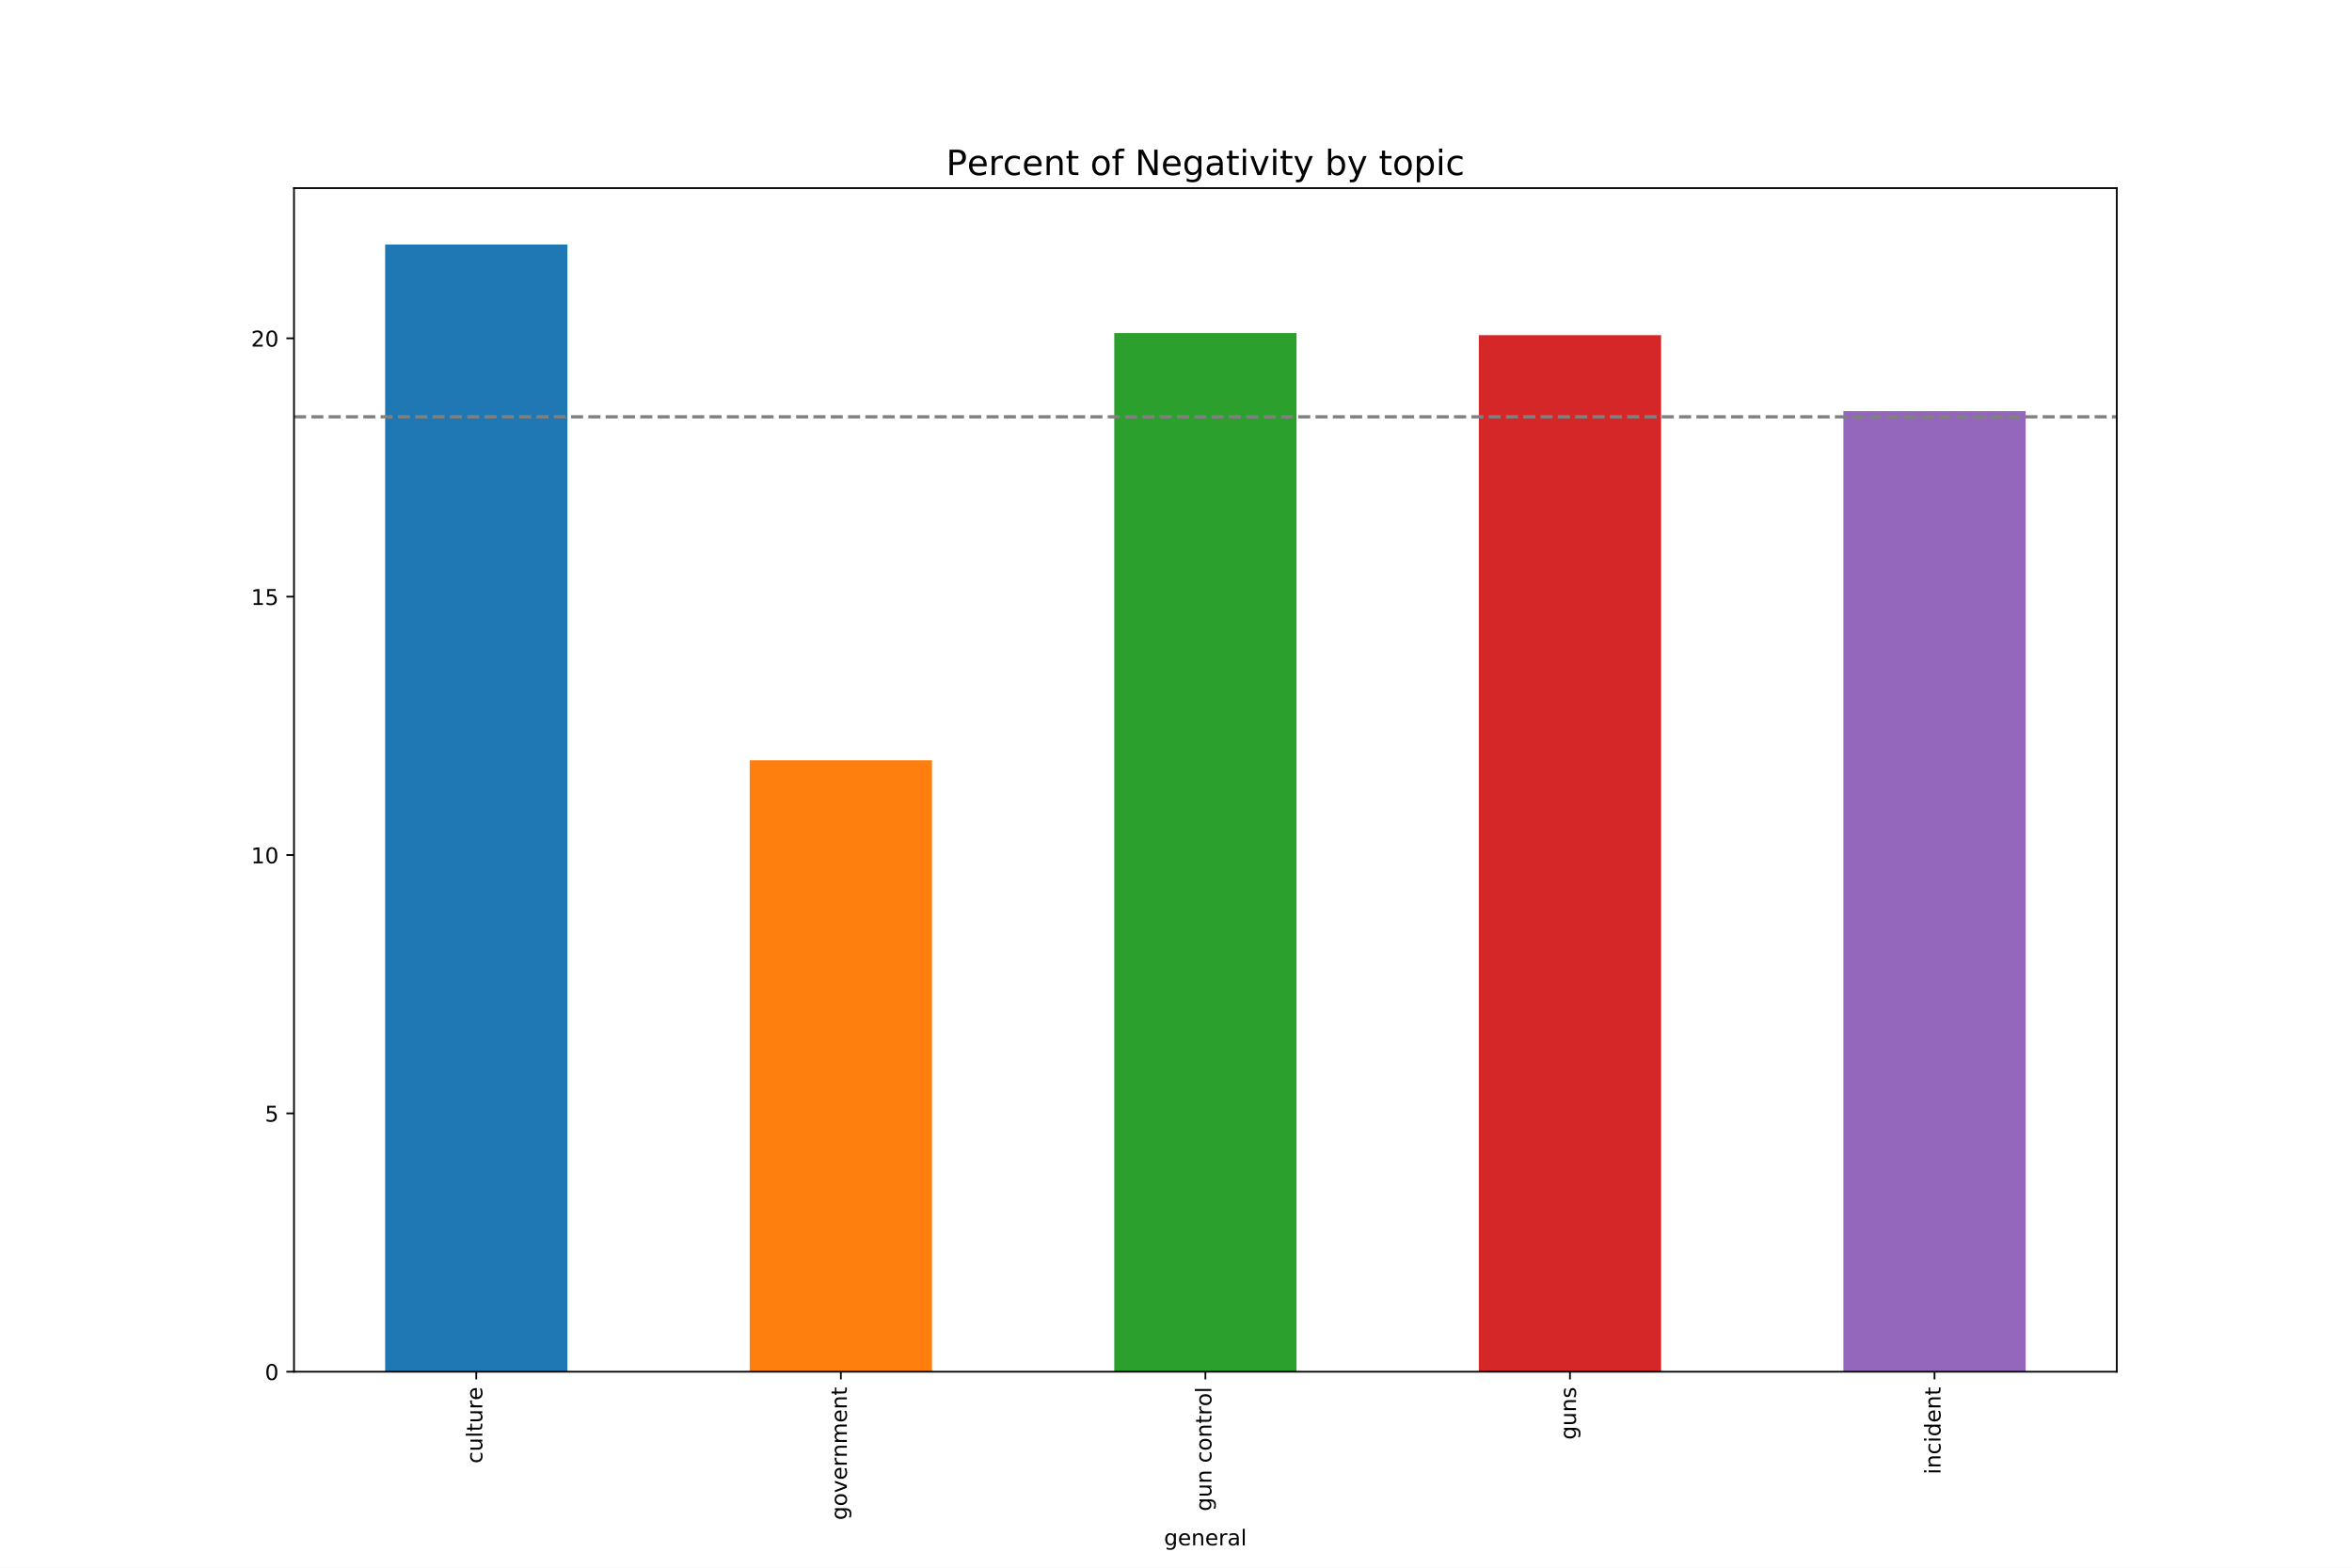
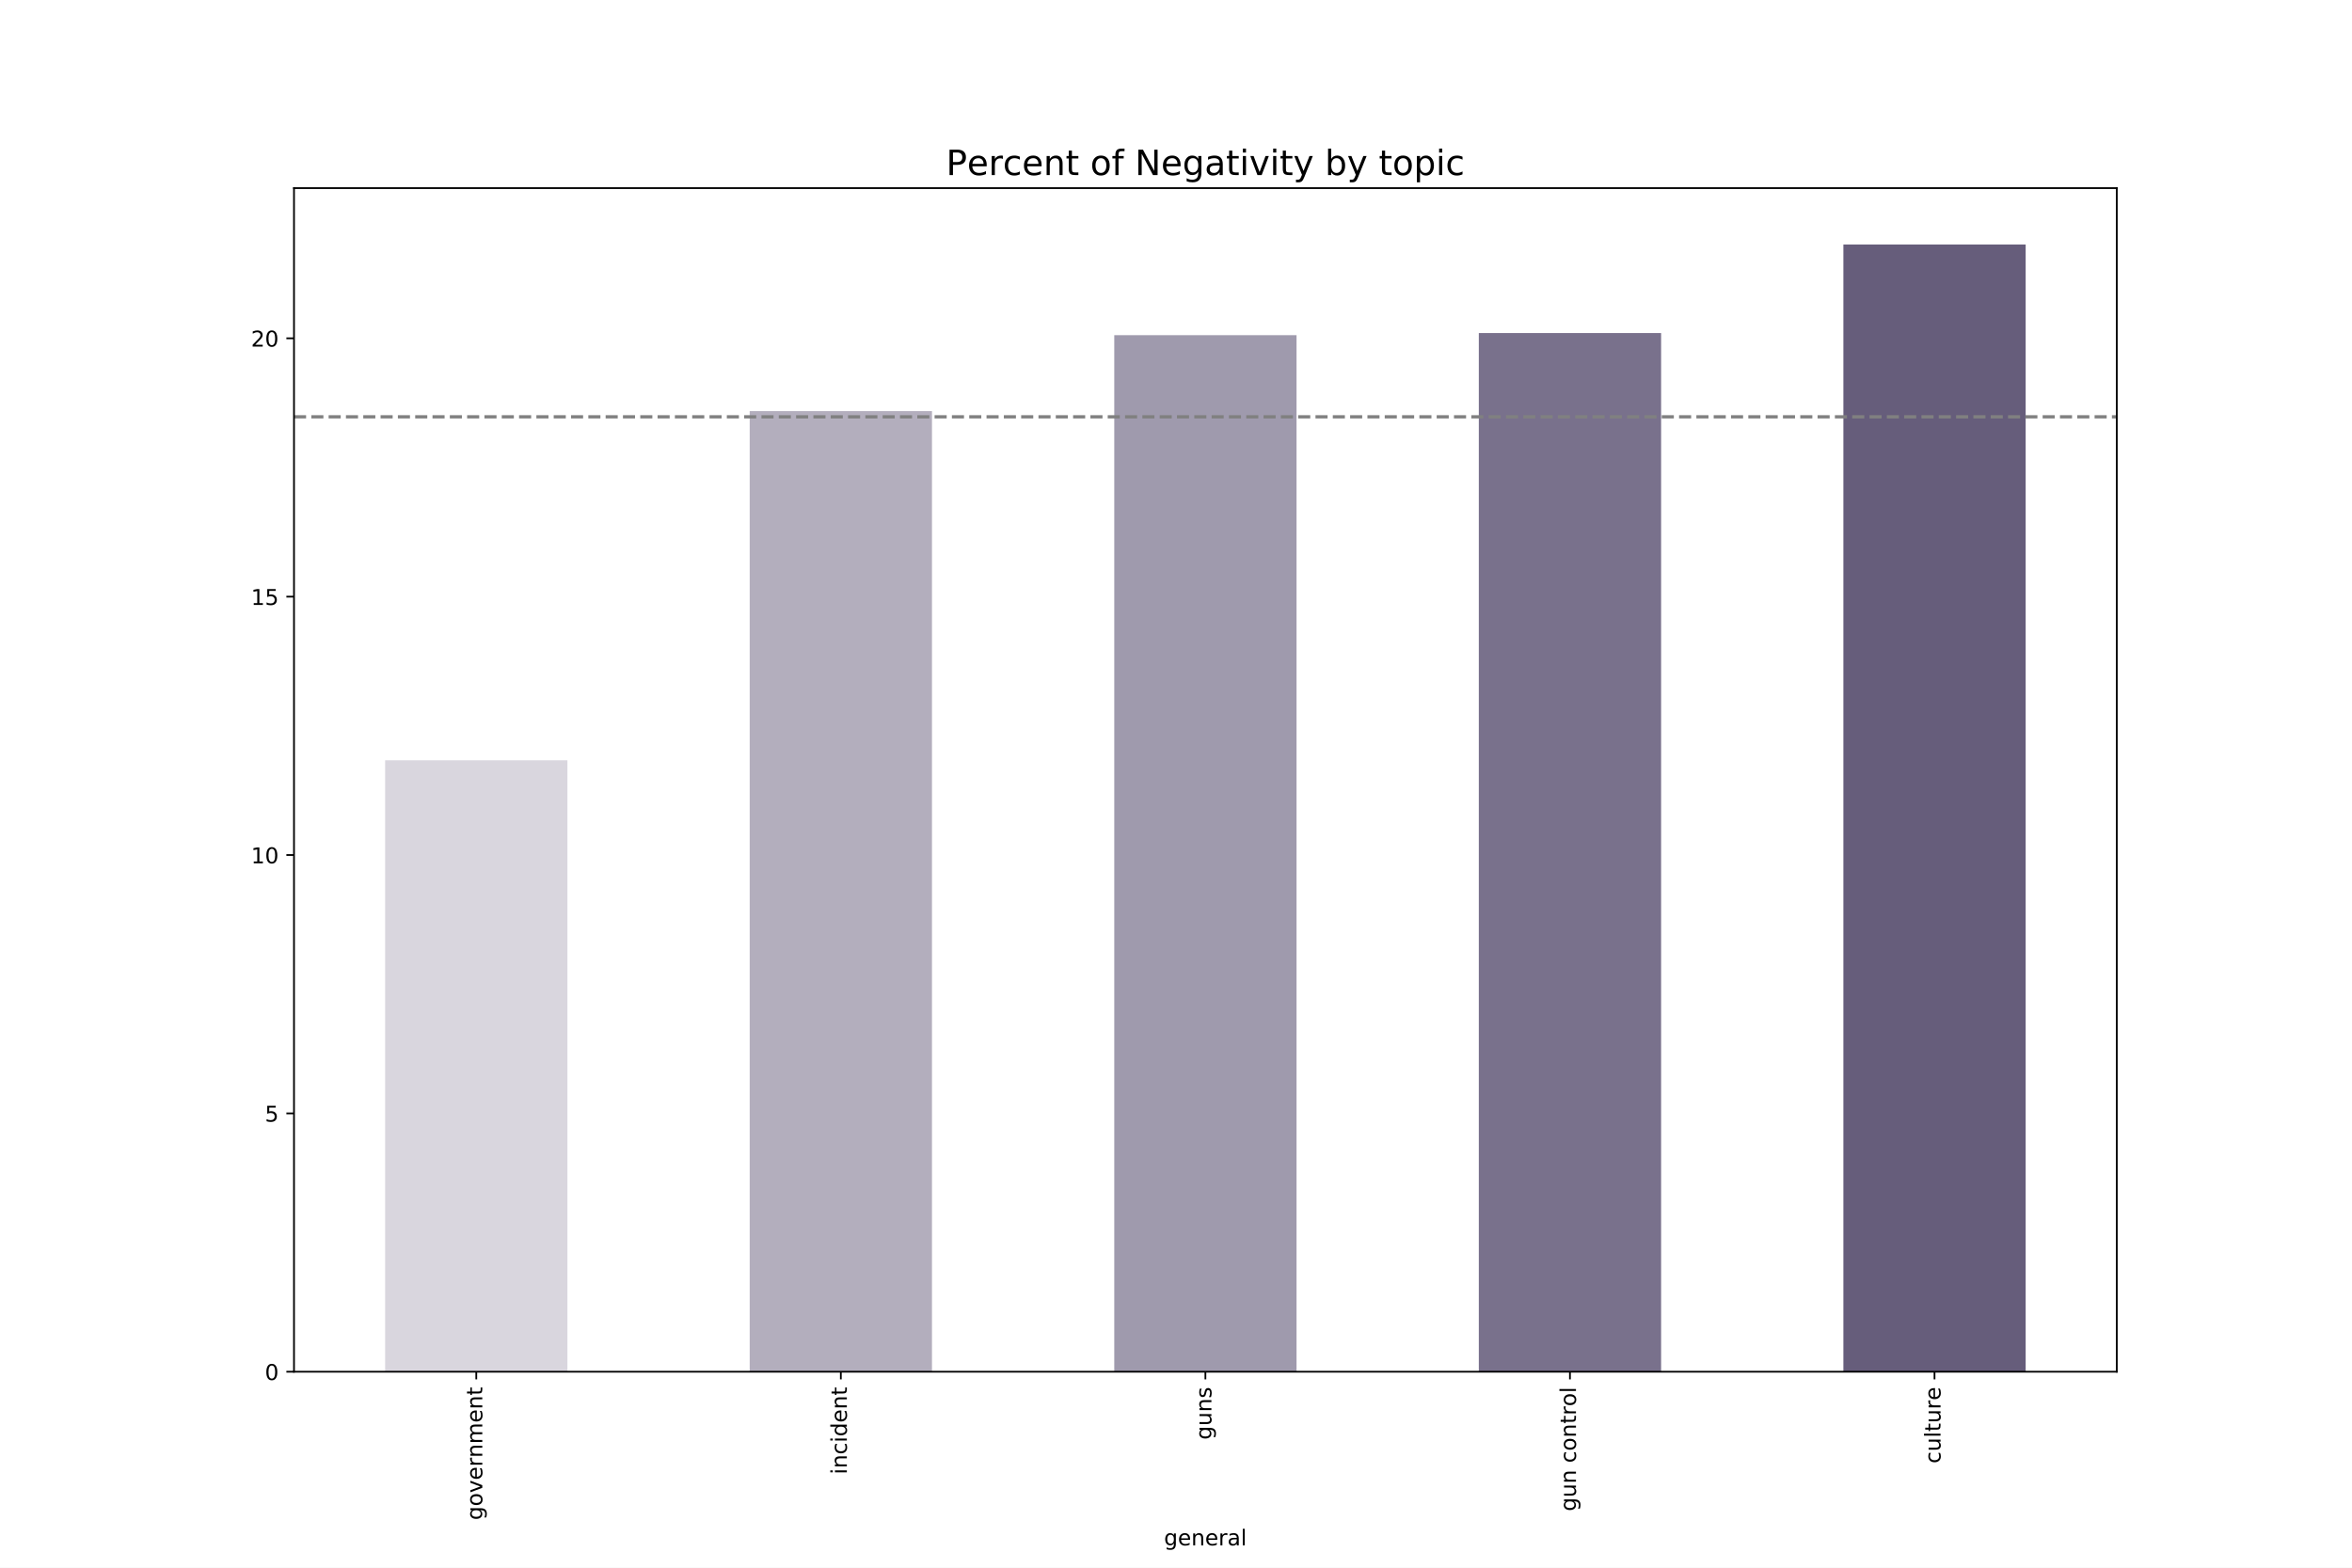
<svg xmlns="http://www.w3.org/2000/svg" xmlns:xlink="http://www.w3.org/1999/xlink" height="720pt" version="1.1" viewBox="0 0 1080 720" width="1080pt">
  <defs>
    <style type="text/css">
*{stroke-linecap:butt;stroke-linejoin:round;}
  </style>
  </defs>
  <g id="figure_1">
    <g id="patch_1">
      <path d="M 0 720  L 1080 720  L 1080 0  L 0 0  z " style="fill:#ffffff;" />
    </g>
    <g id="axes_1">
      <g id="patch_2">
        <path d="M 135 630  L 972 630  L 972 86.4  L 135 86.4  z " style="fill:#ffffff;" />
      </g>
      <g id="patch_3">
-         <path clip-path="url(#p8c9310404d)" d="M 176.85 630  L 260.55 630  L 260.55 112.286  L 176.85 112.286  z " style="fill:#1f77b4;" />
+         <path clip-path="url(#pcd1d99db1f)" d="M 176.85 630  L 260.55 630  L 260.55 349.159  L 176.85 349.159  z " style="fill:#d9d6de;" />
      </g>
      <g id="patch_4">
-         <path clip-path="url(#p8c9310404d)" d="M 344.25 630  L 427.95 630  L 427.95 349.159  L 344.25 349.159  z " style="fill:#ff7f0e;" />
+         <path clip-path="url(#pcd1d99db1f)" d="M 344.25 630  L 427.95 630  L 427.95 188.803  L 344.25 188.803  z " style="fill:#b3aebd;" />
      </g>
      <g id="patch_5">
-         <path clip-path="url(#p8c9310404d)" d="M 511.65 630  L 595.35 630  L 595.35 152.949  L 511.65 152.949  z " style="fill:#2ca02c;" />
+         <path clip-path="url(#pcd1d99db1f)" d="M 511.65 630  L 595.35 630  L 595.35 153.944  L 511.65 153.944  z " style="fill:#9f9aad;" />
      </g>
      <g id="patch_6">
-         <path clip-path="url(#p8c9310404d)" d="M 679.05 630  L 762.75 630  L 762.75 153.944  L 679.05 153.944  z " style="fill:#d62728;" />
+         <path clip-path="url(#pcd1d99db1f)" d="M 679.05 630  L 762.75 630  L 762.75 152.949  L 679.05 152.949  z " style="fill:#79718c;" />
      </g>
      <g id="patch_7">
-         <path clip-path="url(#p8c9310404d)" d="M 846.45 630  L 930.15 630  L 930.15 188.803  L 846.45 188.803  z " style="fill:#9467bd;" />
+         <path clip-path="url(#pcd1d99db1f)" d="M 846.45 630  L 930.15 630  L 930.15 112.286  L 846.45 112.286  z " style="fill:#665d7b;" />
      </g>
      <g id="matplotlib.axis_1">
        <g id="xtick_1">
          <g id="line2d_1">
            <defs>
-               <path d="M 0 0  L 0 3.5  " id="m9569dd8777" style="stroke:#000000;stroke-width:0.8;" />
-             </defs>
-             <g>
-               <use style="stroke:#000000;stroke-width:0.8;" x="218.7" xlink:href="#m9569dd8777" y="630" />
+               <path d="M 0 0  L 0 3.5  " id="m3cbc8b7abd" style="stroke:#000000;stroke-width:0.8;" />
+             </defs>
+             <g>
+               <use style="stroke:#000000;stroke-width:0.8;" x="218.7" xlink:href="#m3cbc8b7abd" y="630" />
            </g>
          </g>
          <g id="text_1">
-             <defs>
-               <path d="M 48.781 52.594  L 48.781 44.188  Q 44.969 46.297 41.141 47.344  Q 37.312 48.391 33.406 48.391  Q 24.656 48.391 19.812 42.844  Q 14.984 37.312 14.984 27.297  Q 14.984 17.281 19.812 11.734  Q 24.656 6.203 33.406 6.203  Q 37.312 6.203 41.141 7.25  Q 44.969 8.297 48.781 10.406  L 48.781 2.094  Q 45.016 0.344 40.984 -0.531  Q 36.969 -1.422 32.422 -1.422  Q 20.062 -1.422 12.781 6.344  Q 5.516 14.109 5.516 27.297  Q 5.516 40.672 12.859 48.328  Q 20.219 56 33.016 56  Q 37.156 56 41.109 55.141  Q 45.062 54.297 48.781 52.594  z " id="DejaVuSans-63" />
-               <path d="M 8.5 21.578  L 8.5 54.688  L 17.484 54.688  L 17.484 21.922  Q 17.484 14.156 20.5 10.266  Q 23.531 6.391 29.594 6.391  Q 36.859 6.391 41.078 11.031  Q 45.312 15.672 45.312 23.688  L 45.312 54.688  L 54.297 54.688  L 54.297 0  L 45.312 0  L 45.312 8.406  Q 42.047 3.422 37.719 1  Q 33.406 -1.422 27.688 -1.422  Q 18.266 -1.422 13.375 4.438  Q 8.5 10.297 8.5 21.578  z M 31.109 56  z " id="DejaVuSans-75" />
-               <path d="M 9.422 75.984  L 18.406 75.984  L 18.406 0  L 9.422 0  z " id="DejaVuSans-6c" />
-               <path d="M 18.312 70.219  L 18.312 54.688  L 36.812 54.688  L 36.812 47.703  L 18.312 47.703  L 18.312 18.016  Q 18.312 11.328 20.141 9.422  Q 21.969 7.516 27.594 7.516  L 36.812 7.516  L 36.812 0  L 27.594 0  Q 17.188 0 13.234 3.875  Q 9.281 7.766 9.281 18.016  L 9.281 47.703  L 2.688 47.703  L 2.688 54.688  L 9.281 54.688  L 9.281 70.219  z " id="DejaVuSans-74" />
-               <path d="M 41.109 46.297  Q 39.594 47.172 37.812 47.578  Q 36.031 48 33.891 48  Q 26.266 48 22.188 43.047  Q 18.109 38.094 18.109 28.812  L 18.109 0  L 9.078 0  L 9.078 54.688  L 18.109 54.688  L 18.109 46.188  Q 20.953 51.172 25.484 53.578  Q 30.031 56 36.531 56  Q 37.453 56 38.578 55.875  Q 39.703 55.766 41.062 55.516  z " id="DejaVuSans-72" />
-               <path d="M 56.203 29.594  L 56.203 25.203  L 14.891 25.203  Q 15.484 15.922 20.484 11.062  Q 25.484 6.203 34.422 6.203  Q 39.594 6.203 44.453 7.469  Q 49.312 8.734 54.109 11.281  L 54.109 2.781  Q 49.266 0.734 44.188 -0.344  Q 39.109 -1.422 33.891 -1.422  Q 20.797 -1.422 13.156 6.188  Q 5.516 13.812 5.516 26.812  Q 5.516 40.234 12.766 48.109  Q 20.016 56 32.328 56  Q 43.359 56 49.781 48.891  Q 56.203 41.797 56.203 29.594  z M 47.219 32.234  Q 47.125 39.594 43.094 43.984  Q 39.062 48.391 32.422 48.391  Q 24.906 48.391 20.391 44.141  Q 15.875 39.891 15.188 32.172  z " id="DejaVuSans-65" />
-             </defs>
-             <g transform="translate(221.4594 672.1328)rotate(-90)scale(0.1 -0.1)">
-               <use xlink:href="#DejaVuSans-63" />
-               <use x="54.98" xlink:href="#DejaVuSans-75" />
-               <use x="118.359" xlink:href="#DejaVuSans-6c" />
-               <use x="146.143" xlink:href="#DejaVuSans-74" />
-               <use x="185.352" xlink:href="#DejaVuSans-75" />
-               <use x="248.73" xlink:href="#DejaVuSans-72" />
-               <use x="289.812" xlink:href="#DejaVuSans-65" />
-             </g>
-           </g>
-         </g>
-         <g id="xtick_2">
-           <g id="line2d_2">
-             <g>
-               <use style="stroke:#000000;stroke-width:0.8;" x="386.1" xlink:href="#m9569dd8777" y="630" />
-             </g>
-           </g>
-           <g id="text_2">
            <defs>
              <path d="M 45.406 27.984  Q 45.406 37.75 41.375 43.109  Q 37.359 48.484 30.078 48.484  Q 22.859 48.484 18.828 43.109  Q 14.797 37.75 14.797 27.984  Q 14.797 18.266 18.828 12.891  Q 22.859 7.516 30.078 7.516  Q 37.359 7.516 41.375 12.891  Q 45.406 18.266 45.406 27.984  z M 54.391 6.781  Q 54.391 -7.172 48.188 -13.984  Q 42 -20.797 29.203 -20.797  Q 24.469 -20.797 20.266 -20.094  Q 16.062 -19.391 12.109 -17.922  L 12.109 -9.188  Q 16.062 -11.328 19.922 -12.344  Q 23.781 -13.375 27.781 -13.375  Q 36.625 -13.375 41.016 -8.766  Q 45.406 -4.156 45.406 5.172  L 45.406 9.625  Q 42.625 4.781 38.281 2.391  Q 33.938 0 27.875 0  Q 17.828 0 11.672 7.656  Q 5.516 15.328 5.516 27.984  Q 5.516 40.672 11.672 48.328  Q 17.828 56 27.875 56  Q 33.938 56 38.281 53.609  Q 42.625 51.219 45.406 46.391  L 45.406 54.688  L 54.391 54.688  z " id="DejaVuSans-67" />
              <path d="M 30.609 48.391  Q 23.391 48.391 19.188 42.75  Q 14.984 37.109 14.984 27.297  Q 14.984 17.484 19.156 11.844  Q 23.344 6.203 30.609 6.203  Q 37.797 6.203 41.984 11.859  Q 46.188 17.531 46.188 27.297  Q 46.188 37.016 41.984 42.703  Q 37.797 48.391 30.609 48.391  z M 30.609 56  Q 42.328 56 49.016 48.375  Q 55.719 40.766 55.719 27.297  Q 55.719 13.875 49.016 6.219  Q 42.328 -1.422 30.609 -1.422  Q 18.844 -1.422 12.172 6.219  Q 5.516 13.875 5.516 27.297  Q 5.516 40.766 12.172 48.375  Q 18.844 56 30.609 56  z " id="DejaVuSans-6f" />
              <path d="M 2.984 54.688  L 12.5 54.688  L 29.594 8.797  L 46.688 54.688  L 56.203 54.688  L 35.688 0  L 23.484 0  z " id="DejaVuSans-76" />
+               <path d="M 56.203 29.594  L 56.203 25.203  L 14.891 25.203  Q 15.484 15.922 20.484 11.062  Q 25.484 6.203 34.422 6.203  Q 39.594 6.203 44.453 7.469  Q 49.312 8.734 54.109 11.281  L 54.109 2.781  Q 49.266 0.734 44.188 -0.344  Q 39.109 -1.422 33.891 -1.422  Q 20.797 -1.422 13.156 6.188  Q 5.516 13.812 5.516 26.812  Q 5.516 40.234 12.766 48.109  Q 20.016 56 32.328 56  Q 43.359 56 49.781 48.891  Q 56.203 41.797 56.203 29.594  z M 47.219 32.234  Q 47.125 39.594 43.094 43.984  Q 39.062 48.391 32.422 48.391  Q 24.906 48.391 20.391 44.141  Q 15.875 39.891 15.188 32.172  z " id="DejaVuSans-65" />
+               <path d="M 41.109 46.297  Q 39.594 47.172 37.812 47.578  Q 36.031 48 33.891 48  Q 26.266 48 22.188 43.047  Q 18.109 38.094 18.109 28.812  L 18.109 0  L 9.078 0  L 9.078 54.688  L 18.109 54.688  L 18.109 46.188  Q 20.953 51.172 25.484 53.578  Q 30.031 56 36.531 56  Q 37.453 56 38.578 55.875  Q 39.703 55.766 41.062 55.516  z " id="DejaVuSans-72" />
              <path d="M 54.891 33.016  L 54.891 0  L 45.906 0  L 45.906 32.719  Q 45.906 40.484 42.875 44.328  Q 39.844 48.188 33.797 48.188  Q 26.516 48.188 22.312 43.547  Q 18.109 38.922 18.109 30.906  L 18.109 0  L 9.078 0  L 9.078 54.688  L 18.109 54.688  L 18.109 46.188  Q 21.344 51.125 25.703 53.562  Q 30.078 56 35.797 56  Q 45.219 56 50.047 50.172  Q 54.891 44.344 54.891 33.016  z " id="DejaVuSans-6e" />
              <path d="M 52 44.188  Q 55.375 50.25 60.062 53.125  Q 64.75 56 71.094 56  Q 79.641 56 84.281 50.016  Q 88.922 44.047 88.922 33.016  L 88.922 0  L 79.891 0  L 79.891 32.719  Q 79.891 40.578 77.094 44.375  Q 74.312 48.188 68.609 48.188  Q 61.625 48.188 57.562 43.547  Q 53.516 38.922 53.516 30.906  L 53.516 0  L 44.484 0  L 44.484 32.719  Q 44.484 40.625 41.703 44.406  Q 38.922 48.188 33.109 48.188  Q 26.219 48.188 22.156 43.531  Q 18.109 38.875 18.109 30.906  L 18.109 0  L 9.078 0  L 9.078 54.688  L 18.109 54.688  L 18.109 46.188  Q 21.188 51.219 25.484 53.609  Q 29.781 56 35.688 56  Q 41.656 56 45.828 52.969  Q 50 49.953 52 44.188  z " id="DejaVuSans-6d" />
-             </defs>
-             <g transform="translate(388.8594 698.1375)rotate(-90)scale(0.1 -0.1)">
+               <path d="M 18.312 70.219  L 18.312 54.688  L 36.812 54.688  L 36.812 47.703  L 18.312 47.703  L 18.312 18.016  Q 18.312 11.328 20.141 9.422  Q 21.969 7.516 27.594 7.516  L 36.812 7.516  L 36.812 0  L 27.594 0  Q 17.188 0 13.234 3.875  Q 9.281 7.766 9.281 18.016  L 9.281 47.703  L 2.688 47.703  L 2.688 54.688  L 9.281 54.688  L 9.281 70.219  z " id="DejaVuSans-74" />
+             </defs>
+             <g transform="translate(221.4594 698.1375)rotate(-90)scale(0.1 -0.1)">
              <use xlink:href="#DejaVuSans-67" />
              <use x="63.477" xlink:href="#DejaVuSans-6f" />
              <use x="124.658" xlink:href="#DejaVuSans-76" />
              <use x="183.838" xlink:href="#DejaVuSans-65" />
              <use x="245.361" xlink:href="#DejaVuSans-72" />
              <use x="286.459" xlink:href="#DejaVuSans-6e" />
              <use x="349.838" xlink:href="#DejaVuSans-6d" />
              <use x="447.25" xlink:href="#DejaVuSans-65" />
              <use x="508.773" xlink:href="#DejaVuSans-6e" />
              <use x="572.152" xlink:href="#DejaVuSans-74" />
            </g>
          </g>
        </g>
+         <g id="xtick_2">
+           <g id="line2d_2">
+             <g>
+               <use style="stroke:#000000;stroke-width:0.8;" x="386.1" xlink:href="#m3cbc8b7abd" y="630" />
+             </g>
+           </g>
+           <g id="text_2">
+             <defs>
+               <path d="M 9.422 54.688  L 18.406 54.688  L 18.406 0  L 9.422 0  z M 9.422 75.984  L 18.406 75.984  L 18.406 64.594  L 9.422 64.594  z " id="DejaVuSans-69" />
+               <path d="M 48.781 52.594  L 48.781 44.188  Q 44.969 46.297 41.141 47.344  Q 37.312 48.391 33.406 48.391  Q 24.656 48.391 19.812 42.844  Q 14.984 37.312 14.984 27.297  Q 14.984 17.281 19.812 11.734  Q 24.656 6.203 33.406 6.203  Q 37.312 6.203 41.141 7.25  Q 44.969 8.297 48.781 10.406  L 48.781 2.094  Q 45.016 0.344 40.984 -0.531  Q 36.969 -1.422 32.422 -1.422  Q 20.062 -1.422 12.781 6.344  Q 5.516 14.109 5.516 27.297  Q 5.516 40.672 12.859 48.328  Q 20.219 56 33.016 56  Q 37.156 56 41.109 55.141  Q 45.062 54.297 48.781 52.594  z " id="DejaVuSans-63" />
+               <path d="M 45.406 46.391  L 45.406 75.984  L 54.391 75.984  L 54.391 0  L 45.406 0  L 45.406 8.203  Q 42.578 3.328 38.25 0.953  Q 33.938 -1.422 27.875 -1.422  Q 17.969 -1.422 11.734 6.484  Q 5.516 14.406 5.516 27.297  Q 5.516 40.188 11.734 48.094  Q 17.969 56 27.875 56  Q 33.938 56 38.25 53.625  Q 42.578 51.266 45.406 46.391  z M 14.797 27.297  Q 14.797 17.391 18.875 11.75  Q 22.953 6.109 30.078 6.109  Q 37.203 6.109 41.297 11.75  Q 45.406 17.391 45.406 27.297  Q 45.406 37.203 41.297 42.844  Q 37.203 48.484 30.078 48.484  Q 22.953 48.484 18.875 42.844  Q 14.797 37.203 14.797 27.297  z " id="DejaVuSans-64" />
+             </defs>
+             <g transform="translate(388.8594 677.1516)rotate(-90)scale(0.1 -0.1)">
+               <use xlink:href="#DejaVuSans-69" />
+               <use x="27.783" xlink:href="#DejaVuSans-6e" />
+               <use x="91.162" xlink:href="#DejaVuSans-63" />
+               <use x="146.143" xlink:href="#DejaVuSans-69" />
+               <use x="173.926" xlink:href="#DejaVuSans-64" />
+               <use x="237.402" xlink:href="#DejaVuSans-65" />
+               <use x="298.926" xlink:href="#DejaVuSans-6e" />
+               <use x="362.305" xlink:href="#DejaVuSans-74" />
+             </g>
+           </g>
+         </g>
        <g id="xtick_3">
          <g id="line2d_3">
            <g>
-               <use style="stroke:#000000;stroke-width:0.8;" x="553.5" xlink:href="#m9569dd8777" y="630" />
+               <use style="stroke:#000000;stroke-width:0.8;" x="553.5" xlink:href="#m3cbc8b7abd" y="630" />
            </g>
          </g>
          <g id="text_3">
            <defs>
+               <path d="M 8.5 21.578  L 8.5 54.688  L 17.484 54.688  L 17.484 21.922  Q 17.484 14.156 20.5 10.266  Q 23.531 6.391 29.594 6.391  Q 36.859 6.391 41.078 11.031  Q 45.312 15.672 45.312 23.688  L 45.312 54.688  L 54.297 54.688  L 54.297 0  L 45.312 0  L 45.312 8.406  Q 42.047 3.422 37.719 1  Q 33.406 -1.422 27.688 -1.422  Q 18.266 -1.422 13.375 4.438  Q 8.5 10.297 8.5 21.578  z M 31.109 56  z " id="DejaVuSans-75" />
+               <path d="M 44.281 53.078  L 44.281 44.578  Q 40.484 46.531 36.375 47.5  Q 32.281 48.484 27.875 48.484  Q 21.188 48.484 17.844 46.438  Q 14.5 44.391 14.5 40.281  Q 14.5 37.156 16.891 35.375  Q 19.281 33.594 26.516 31.984  L 29.594 31.297  Q 39.156 29.25 43.188 25.516  Q 47.219 21.781 47.219 15.094  Q 47.219 7.469 41.188 3.016  Q 35.156 -1.422 24.609 -1.422  Q 20.219 -1.422 15.453 -0.562  Q 10.688 0.297 5.422 2  L 5.422 11.281  Q 10.406 8.688 15.234 7.391  Q 20.062 6.109 24.812 6.109  Q 31.156 6.109 34.562 8.281  Q 37.984 10.453 37.984 14.406  Q 37.984 18.062 35.516 20.016  Q 33.062 21.969 24.703 23.781  L 21.578 24.516  Q 13.234 26.266 9.516 29.906  Q 5.812 33.547 5.812 39.891  Q 5.812 47.609 11.281 51.797  Q 16.75 56 26.812 56  Q 31.781 56 36.172 55.266  Q 40.578 54.547 44.281 53.078  z " id="DejaVuSans-73" />
+             </defs>
+             <g transform="translate(556.2594 661.2328)rotate(-90)scale(0.1 -0.1)">
+               <use xlink:href="#DejaVuSans-67" />
+               <use x="63.477" xlink:href="#DejaVuSans-75" />
+               <use x="126.855" xlink:href="#DejaVuSans-6e" />
+               <use x="190.234" xlink:href="#DejaVuSans-73" />
+             </g>
+           </g>
+         </g>
+         <g id="xtick_4">
+           <g id="line2d_4">
+             <g>
+               <use style="stroke:#000000;stroke-width:0.8;" x="720.9" xlink:href="#m3cbc8b7abd" y="630" />
+             </g>
+           </g>
+           <g id="text_4">
+             <defs>
              <path id="DejaVuSans-20" />
-             </defs>
-             <g transform="translate(556.2594 694.0812)rotate(-90)scale(0.1 -0.1)">
+               <path d="M 9.422 75.984  L 18.406 75.984  L 18.406 0  L 9.422 0  z " id="DejaVuSans-6c" />
+             </defs>
+             <g transform="translate(723.6594 694.0812)rotate(-90)scale(0.1 -0.1)">
              <use xlink:href="#DejaVuSans-67" />
              <use x="63.477" xlink:href="#DejaVuSans-75" />
              <use x="126.855" xlink:href="#DejaVuSans-6e" />
              <use x="190.234" xlink:href="#DejaVuSans-20" />
              <use x="222.021" xlink:href="#DejaVuSans-63" />
              <use x="277.002" xlink:href="#DejaVuSans-6f" />
              <use x="338.184" xlink:href="#DejaVuSans-6e" />
              <use x="401.562" xlink:href="#DejaVuSans-74" />
              <use x="440.771" xlink:href="#DejaVuSans-72" />
              <use x="481.854" xlink:href="#DejaVuSans-6f" />
              <use x="543.035" xlink:href="#DejaVuSans-6c" />
            </g>
          </g>
        </g>
-         <g id="xtick_4">
-           <g id="line2d_4">
-             <g>
-               <use style="stroke:#000000;stroke-width:0.8;" x="720.9" xlink:href="#m9569dd8777" y="630" />
-             </g>
-           </g>
-           <g id="text_4">
-             <defs>
-               <path d="M 44.281 53.078  L 44.281 44.578  Q 40.484 46.531 36.375 47.5  Q 32.281 48.484 27.875 48.484  Q 21.188 48.484 17.844 46.438  Q 14.5 44.391 14.5 40.281  Q 14.5 37.156 16.891 35.375  Q 19.281 33.594 26.516 31.984  L 29.594 31.297  Q 39.156 29.25 43.188 25.516  Q 47.219 21.781 47.219 15.094  Q 47.219 7.469 41.188 3.016  Q 35.156 -1.422 24.609 -1.422  Q 20.219 -1.422 15.453 -0.562  Q 10.688 0.297 5.422 2  L 5.422 11.281  Q 10.406 8.688 15.234 7.391  Q 20.062 6.109 24.812 6.109  Q 31.156 6.109 34.562 8.281  Q 37.984 10.453 37.984 14.406  Q 37.984 18.062 35.516 20.016  Q 33.062 21.969 24.703 23.781  L 21.578 24.516  Q 13.234 26.266 9.516 29.906  Q 5.812 33.547 5.812 39.891  Q 5.812 47.609 11.281 51.797  Q 16.75 56 26.812 56  Q 31.781 56 36.172 55.266  Q 40.578 54.547 44.281 53.078  z " id="DejaVuSans-73" />
-             </defs>
-             <g transform="translate(723.6594 661.2328)rotate(-90)scale(0.1 -0.1)">
-               <use xlink:href="#DejaVuSans-67" />
-               <use x="63.477" xlink:href="#DejaVuSans-75" />
-               <use x="126.855" xlink:href="#DejaVuSans-6e" />
-               <use x="190.234" xlink:href="#DejaVuSans-73" />
-             </g>
-           </g>
-         </g>
        <g id="xtick_5">
          <g id="line2d_5">
            <g>
-               <use style="stroke:#000000;stroke-width:0.8;" x="888.3" xlink:href="#m9569dd8777" y="630" />
+               <use style="stroke:#000000;stroke-width:0.8;" x="888.3" xlink:href="#m3cbc8b7abd" y="630" />
            </g>
          </g>
          <g id="text_5">
-             <defs>
-               <path d="M 9.422 54.688  L 18.406 54.688  L 18.406 0  L 9.422 0  z M 9.422 75.984  L 18.406 75.984  L 18.406 64.594  L 9.422 64.594  z " id="DejaVuSans-69" />
-               <path d="M 45.406 46.391  L 45.406 75.984  L 54.391 75.984  L 54.391 0  L 45.406 0  L 45.406 8.203  Q 42.578 3.328 38.25 0.953  Q 33.938 -1.422 27.875 -1.422  Q 17.969 -1.422 11.734 6.484  Q 5.516 14.406 5.516 27.297  Q 5.516 40.188 11.734 48.094  Q 17.969 56 27.875 56  Q 33.938 56 38.25 53.625  Q 42.578 51.266 45.406 46.391  z M 14.797 27.297  Q 14.797 17.391 18.875 11.75  Q 22.953 6.109 30.078 6.109  Q 37.203 6.109 41.297 11.75  Q 45.406 17.391 45.406 27.297  Q 45.406 37.203 41.297 42.844  Q 37.203 48.484 30.078 48.484  Q 22.953 48.484 18.875 42.844  Q 14.797 37.203 14.797 27.297  z " id="DejaVuSans-64" />
-             </defs>
-             <g transform="translate(891.0594 677.1516)rotate(-90)scale(0.1 -0.1)">
-               <use xlink:href="#DejaVuSans-69" />
-               <use x="27.783" xlink:href="#DejaVuSans-6e" />
-               <use x="91.162" xlink:href="#DejaVuSans-63" />
-               <use x="146.143" xlink:href="#DejaVuSans-69" />
-               <use x="173.926" xlink:href="#DejaVuSans-64" />
-               <use x="237.402" xlink:href="#DejaVuSans-65" />
-               <use x="298.926" xlink:href="#DejaVuSans-6e" />
-               <use x="362.305" xlink:href="#DejaVuSans-74" />
+             <g transform="translate(891.0594 672.1328)rotate(-90)scale(0.1 -0.1)">
+               <use xlink:href="#DejaVuSans-63" />
+               <use x="54.98" xlink:href="#DejaVuSans-75" />
+               <use x="118.359" xlink:href="#DejaVuSans-6c" />
+               <use x="146.143" xlink:href="#DejaVuSans-74" />
+               <use x="185.352" xlink:href="#DejaVuSans-75" />
+               <use x="248.73" xlink:href="#DejaVuSans-72" />
+               <use x="289.812" xlink:href="#DejaVuSans-65" />
            </g>
          </g>
        </g>
        <g id="text_6">
          <defs>
            <path d="M 34.281 27.484  Q 23.391 27.484 19.188 25  Q 14.984 22.516 14.984 16.5  Q 14.984 11.719 18.141 8.906  Q 21.297 6.109 26.703 6.109  Q 34.188 6.109 38.703 11.406  Q 43.219 16.703 43.219 25.484  L 43.219 27.484  z M 52.203 31.203  L 52.203 0  L 43.219 0  L 43.219 8.297  Q 40.141 3.328 35.547 0.953  Q 30.953 -1.422 24.312 -1.422  Q 15.922 -1.422 10.953 3.297  Q 6 8.016 6 15.922  Q 6 25.141 12.172 29.828  Q 18.359 34.516 30.609 34.516  L 43.219 34.516  L 43.219 35.406  Q 43.219 41.609 39.141 45  Q 35.062 48.391 27.688 48.391  Q 23 48.391 18.547 47.266  Q 14.109 46.141 10.016 43.891  L 10.016 52.203  Q 14.938 54.109 19.578 55.047  Q 24.219 56 28.609 56  Q 40.484 56 46.344 49.844  Q 52.203 43.703 52.203 31.203  z " id="DejaVuSans-61" />
          </defs>
          <g transform="translate(534.4953 709.7359)scale(0.1 -0.1)">
            <use xlink:href="#DejaVuSans-67" />
            <use x="63.477" xlink:href="#DejaVuSans-65" />
            <use x="125" xlink:href="#DejaVuSans-6e" />
            <use x="188.379" xlink:href="#DejaVuSans-65" />
            <use x="249.902" xlink:href="#DejaVuSans-72" />
            <use x="291.016" xlink:href="#DejaVuSans-61" />
            <use x="352.295" xlink:href="#DejaVuSans-6c" />
          </g>
        </g>
      </g>
      <g id="matplotlib.axis_2">
        <g id="ytick_1">
          <g id="line2d_6">
            <defs>
-               <path d="M 0 0  L -3.5 0  " id="me4e932612c" style="stroke:#000000;stroke-width:0.8;" />
-             </defs>
-             <g>
-               <use style="stroke:#000000;stroke-width:0.8;" x="135" xlink:href="#me4e932612c" y="630" />
+               <path d="M 0 0  L -3.5 0  " id="m684f4eea7f" style="stroke:#000000;stroke-width:0.8;" />
+             </defs>
+             <g>
+               <use style="stroke:#000000;stroke-width:0.8;" x="135" xlink:href="#m684f4eea7f" y="630" />
            </g>
          </g>
          <g id="text_7">
            <defs>
              <path d="M 31.781 66.406  Q 24.172 66.406 20.328 58.906  Q 16.5 51.422 16.5 36.375  Q 16.5 21.391 20.328 13.891  Q 24.172 6.391 31.781 6.391  Q 39.453 6.391 43.281 13.891  Q 47.125 21.391 47.125 36.375  Q 47.125 51.422 43.281 58.906  Q 39.453 66.406 31.781 66.406  z M 31.781 74.219  Q 44.047 74.219 50.516 64.516  Q 56.984 54.828 56.984 36.375  Q 56.984 17.969 50.516 8.266  Q 44.047 -1.422 31.781 -1.422  Q 19.531 -1.422 13.062 8.266  Q 6.594 17.969 6.594 36.375  Q 6.594 54.828 13.062 64.516  Q 19.531 74.219 31.781 74.219  z " id="DejaVuSans-30" />
            </defs>
            <g transform="translate(121.6375 633.7992)scale(0.1 -0.1)">
              <use xlink:href="#DejaVuSans-30" />
            </g>
          </g>
        </g>
        <g id="ytick_2">
          <g id="line2d_7">
            <g>
-               <use style="stroke:#000000;stroke-width:0.8;" x="135" xlink:href="#me4e932612c" y="511.345" />
+               <use style="stroke:#000000;stroke-width:0.8;" x="135" xlink:href="#m684f4eea7f" y="511.345" />
            </g>
          </g>
          <g id="text_8">
            <defs>
              <path d="M 10.797 72.906  L 49.516 72.906  L 49.516 64.594  L 19.828 64.594  L 19.828 46.734  Q 21.969 47.469 24.109 47.828  Q 26.266 48.188 28.422 48.188  Q 40.625 48.188 47.75 41.5  Q 54.891 34.812 54.891 23.391  Q 54.891 11.625 47.562 5.094  Q 40.234 -1.422 26.906 -1.422  Q 22.312 -1.422 17.547 -0.641  Q 12.797 0.141 7.719 1.703  L 7.719 11.625  Q 12.109 9.234 16.797 8.062  Q 21.484 6.891 26.703 6.891  Q 35.156 6.891 40.078 11.328  Q 45.016 15.766 45.016 23.391  Q 45.016 31 40.078 35.438  Q 35.156 39.891 26.703 39.891  Q 22.75 39.891 18.812 39.016  Q 14.891 38.141 10.797 36.281  z " id="DejaVuSans-35" />
            </defs>
            <g transform="translate(121.6375 515.1439)scale(0.1 -0.1)">
              <use xlink:href="#DejaVuSans-35" />
            </g>
          </g>
        </g>
        <g id="ytick_3">
          <g id="line2d_8">
            <g>
-               <use style="stroke:#000000;stroke-width:0.8;" x="135" xlink:href="#me4e932612c" y="392.689" />
+               <use style="stroke:#000000;stroke-width:0.8;" x="135" xlink:href="#m684f4eea7f" y="392.689" />
            </g>
          </g>
          <g id="text_9">
            <defs>
              <path d="M 12.406 8.297  L 28.516 8.297  L 28.516 63.922  L 10.984 60.406  L 10.984 69.391  L 28.422 72.906  L 38.281 72.906  L 38.281 8.297  L 54.391 8.297  L 54.391 0  L 12.406 0  z " id="DejaVuSans-31" />
            </defs>
            <g transform="translate(115.275 396.4886)scale(0.1 -0.1)">
              <use xlink:href="#DejaVuSans-31" />
              <use x="63.623" xlink:href="#DejaVuSans-30" />
            </g>
          </g>
        </g>
        <g id="ytick_4">
          <g id="line2d_9">
            <g>
-               <use style="stroke:#000000;stroke-width:0.8;" x="135" xlink:href="#me4e932612c" y="274.034" />
+               <use style="stroke:#000000;stroke-width:0.8;" x="135" xlink:href="#m684f4eea7f" y="274.034" />
            </g>
          </g>
          <g id="text_10">
            <g transform="translate(115.275 277.8332)scale(0.1 -0.1)">
              <use xlink:href="#DejaVuSans-31" />
              <use x="63.623" xlink:href="#DejaVuSans-35" />
            </g>
          </g>
        </g>
        <g id="ytick_5">
          <g id="line2d_10">
            <g>
-               <use style="stroke:#000000;stroke-width:0.8;" x="135" xlink:href="#me4e932612c" y="155.379" />
+               <use style="stroke:#000000;stroke-width:0.8;" x="135" xlink:href="#m684f4eea7f" y="155.379" />
            </g>
          </g>
          <g id="text_11">
            <defs>
              <path d="M 19.188 8.297  L 53.609 8.297  L 53.609 0  L 7.328 0  L 7.328 8.297  Q 12.938 14.109 22.625 23.891  Q 32.328 33.688 34.812 36.531  Q 39.547 41.844 41.422 45.531  Q 43.312 49.219 43.312 52.781  Q 43.312 58.594 39.234 62.25  Q 35.156 65.922 28.609 65.922  Q 23.969 65.922 18.812 64.312  Q 13.672 62.703 7.812 59.422  L 7.812 69.391  Q 13.766 71.781 18.938 73  Q 24.125 74.219 28.422 74.219  Q 39.75 74.219 46.484 68.547  Q 53.219 62.891 53.219 53.422  Q 53.219 48.922 51.531 44.891  Q 49.859 40.875 45.406 35.406  Q 44.188 33.984 37.641 27.219  Q 31.109 20.453 19.188 8.297  z " id="DejaVuSans-32" />
            </defs>
            <g transform="translate(115.275 159.1779)scale(0.1 -0.1)">
              <use xlink:href="#DejaVuSans-32" />
              <use x="63.623" xlink:href="#DejaVuSans-30" />
            </g>
          </g>
        </g>
      </g>
      <g id="line2d_11">
-         <path clip-path="url(#p8c9310404d)" d="M 135 191.428  L 972 191.428  " style="fill:none;stroke:#808080;stroke-dasharray:5.55,2.4;stroke-dashoffset:0;stroke-width:1.5;" />
+         <path clip-path="url(#pcd1d99db1f)" d="M 135 191.428  L 972 191.428  " style="fill:none;stroke:#808080;stroke-dasharray:5.55,2.4;stroke-dashoffset:0;stroke-width:1.5;" />
      </g>
      <g id="patch_8">
        <path d="M 135 630  L 135 86.4  " style="fill:none;stroke:#000000;stroke-linecap:square;stroke-linejoin:miter;stroke-width:0.8;" />
      </g>
      <g id="patch_9">
        <path d="M 972 630  L 972 86.4  " style="fill:none;stroke:#000000;stroke-linecap:square;stroke-linejoin:miter;stroke-width:0.8;" />
      </g>
      <g id="patch_10">
        <path d="M 135 630  L 972 630  " style="fill:none;stroke:#000000;stroke-linecap:square;stroke-linejoin:miter;stroke-width:0.8;" />
      </g>
      <g id="patch_11">
        <path d="M 135 86.4  L 972 86.4  " style="fill:none;stroke:#000000;stroke-linecap:square;stroke-linejoin:miter;stroke-width:0.8;" />
      </g>
      <g id="text_12">
        <defs>
          <path d="M 19.672 64.797  L 19.672 37.406  L 32.078 37.406  Q 38.969 37.406 42.719 40.969  Q 46.484 44.531 46.484 51.125  Q 46.484 57.672 42.719 61.234  Q 38.969 64.797 32.078 64.797  z M 9.812 72.906  L 32.078 72.906  Q 44.344 72.906 50.609 67.359  Q 56.891 61.812 56.891 51.125  Q 56.891 40.328 50.609 34.812  Q 44.344 29.297 32.078 29.297  L 19.672 29.297  L 19.672 0  L 9.812 0  z " id="DejaVuSans-50" />
          <path d="M 37.109 75.984  L 37.109 68.5  L 28.516 68.5  Q 23.688 68.5 21.797 66.547  Q 19.922 64.594 19.922 59.516  L 19.922 54.688  L 34.719 54.688  L 34.719 47.703  L 19.922 47.703  L 19.922 0  L 10.891 0  L 10.891 47.703  L 2.297 47.703  L 2.297 54.688  L 10.891 54.688  L 10.891 58.5  Q 10.891 67.625 15.141 71.797  Q 19.391 75.984 28.609 75.984  z " id="DejaVuSans-66" />
          <path d="M 9.812 72.906  L 23.094 72.906  L 55.422 11.922  L 55.422 72.906  L 64.984 72.906  L 64.984 0  L 51.703 0  L 19.391 60.984  L 19.391 0  L 9.812 0  z " id="DejaVuSans-4e" />
          <path d="M 32.172 -5.078  Q 28.375 -14.844 24.75 -17.812  Q 21.141 -20.797 15.094 -20.797  L 7.906 -20.797  L 7.906 -13.281  L 13.188 -13.281  Q 16.891 -13.281 18.938 -11.516  Q 21 -9.766 23.484 -3.219  L 25.094 0.875  L 2.984 54.688  L 12.5 54.688  L 29.594 11.922  L 46.688 54.688  L 56.203 54.688  z " id="DejaVuSans-79" />
          <path d="M 48.688 27.297  Q 48.688 37.203 44.609 42.844  Q 40.531 48.484 33.406 48.484  Q 26.266 48.484 22.188 42.844  Q 18.109 37.203 18.109 27.297  Q 18.109 17.391 22.188 11.75  Q 26.266 6.109 33.406 6.109  Q 40.531 6.109 44.609 11.75  Q 48.688 17.391 48.688 27.297  z M 18.109 46.391  Q 20.953 51.266 25.266 53.625  Q 29.594 56 35.594 56  Q 45.562 56 51.781 48.094  Q 58.016 40.188 58.016 27.297  Q 58.016 14.406 51.781 6.484  Q 45.562 -1.422 35.594 -1.422  Q 29.594 -1.422 25.266 0.953  Q 20.953 3.328 18.109 8.203  L 18.109 0  L 9.078 0  L 9.078 75.984  L 18.109 75.984  z " id="DejaVuSans-62" />
          <path d="M 18.109 8.203  L 18.109 -20.797  L 9.078 -20.797  L 9.078 54.688  L 18.109 54.688  L 18.109 46.391  Q 20.953 51.266 25.266 53.625  Q 29.594 56 35.594 56  Q 45.562 56 51.781 48.094  Q 58.016 40.188 58.016 27.297  Q 58.016 14.406 51.781 6.484  Q 45.562 -1.422 35.594 -1.422  Q 29.594 -1.422 25.266 0.953  Q 20.953 3.328 18.109 8.203  z M 48.688 27.297  Q 48.688 37.203 44.609 42.844  Q 40.531 48.484 33.406 48.484  Q 26.266 48.484 22.188 42.844  Q 18.109 37.203 18.109 27.297  Q 18.109 17.391 22.188 11.75  Q 26.266 6.109 33.406 6.109  Q 40.531 6.109 44.609 11.75  Q 48.688 17.391 48.688 27.297  z " id="DejaVuSans-70" />
        </defs>
        <g transform="translate(434.4413 80.4)scale(0.16 -0.16)">
          <use xlink:href="#DejaVuSans-50" />
          <use x="60.256" xlink:href="#DejaVuSans-65" />
          <use x="121.779" xlink:href="#DejaVuSans-72" />
          <use x="162.861" xlink:href="#DejaVuSans-63" />
          <use x="217.842" xlink:href="#DejaVuSans-65" />
          <use x="279.365" xlink:href="#DejaVuSans-6e" />
          <use x="342.744" xlink:href="#DejaVuSans-74" />
          <use x="381.953" xlink:href="#DejaVuSans-20" />
          <use x="413.74" xlink:href="#DejaVuSans-6f" />
          <use x="474.922" xlink:href="#DejaVuSans-66" />
          <use x="510.127" xlink:href="#DejaVuSans-20" />
          <use x="541.914" xlink:href="#DejaVuSans-4e" />
          <use x="616.719" xlink:href="#DejaVuSans-65" />
          <use x="678.242" xlink:href="#DejaVuSans-67" />
          <use x="741.719" xlink:href="#DejaVuSans-61" />
          <use x="802.998" xlink:href="#DejaVuSans-74" />
          <use x="842.207" xlink:href="#DejaVuSans-69" />
          <use x="869.99" xlink:href="#DejaVuSans-76" />
          <use x="929.17" xlink:href="#DejaVuSans-69" />
          <use x="956.953" xlink:href="#DejaVuSans-74" />
          <use x="996.162" xlink:href="#DejaVuSans-79" />
          <use x="1055.342" xlink:href="#DejaVuSans-20" />
          <use x="1087.129" xlink:href="#DejaVuSans-62" />
          <use x="1150.605" xlink:href="#DejaVuSans-79" />
          <use x="1209.785" xlink:href="#DejaVuSans-20" />
          <use x="1241.572" xlink:href="#DejaVuSans-74" />
          <use x="1280.781" xlink:href="#DejaVuSans-6f" />
          <use x="1341.963" xlink:href="#DejaVuSans-70" />
          <use x="1405.439" xlink:href="#DejaVuSans-69" />
          <use x="1433.223" xlink:href="#DejaVuSans-63" />
        </g>
      </g>
    </g>
  </g>
  <defs>
-     <clipPath id="p8c9310404d">
+     <clipPath id="pcd1d99db1f">
      <rect height="543.6" width="837" x="135" y="86.4" />
    </clipPath>
  </defs>
</svg>
